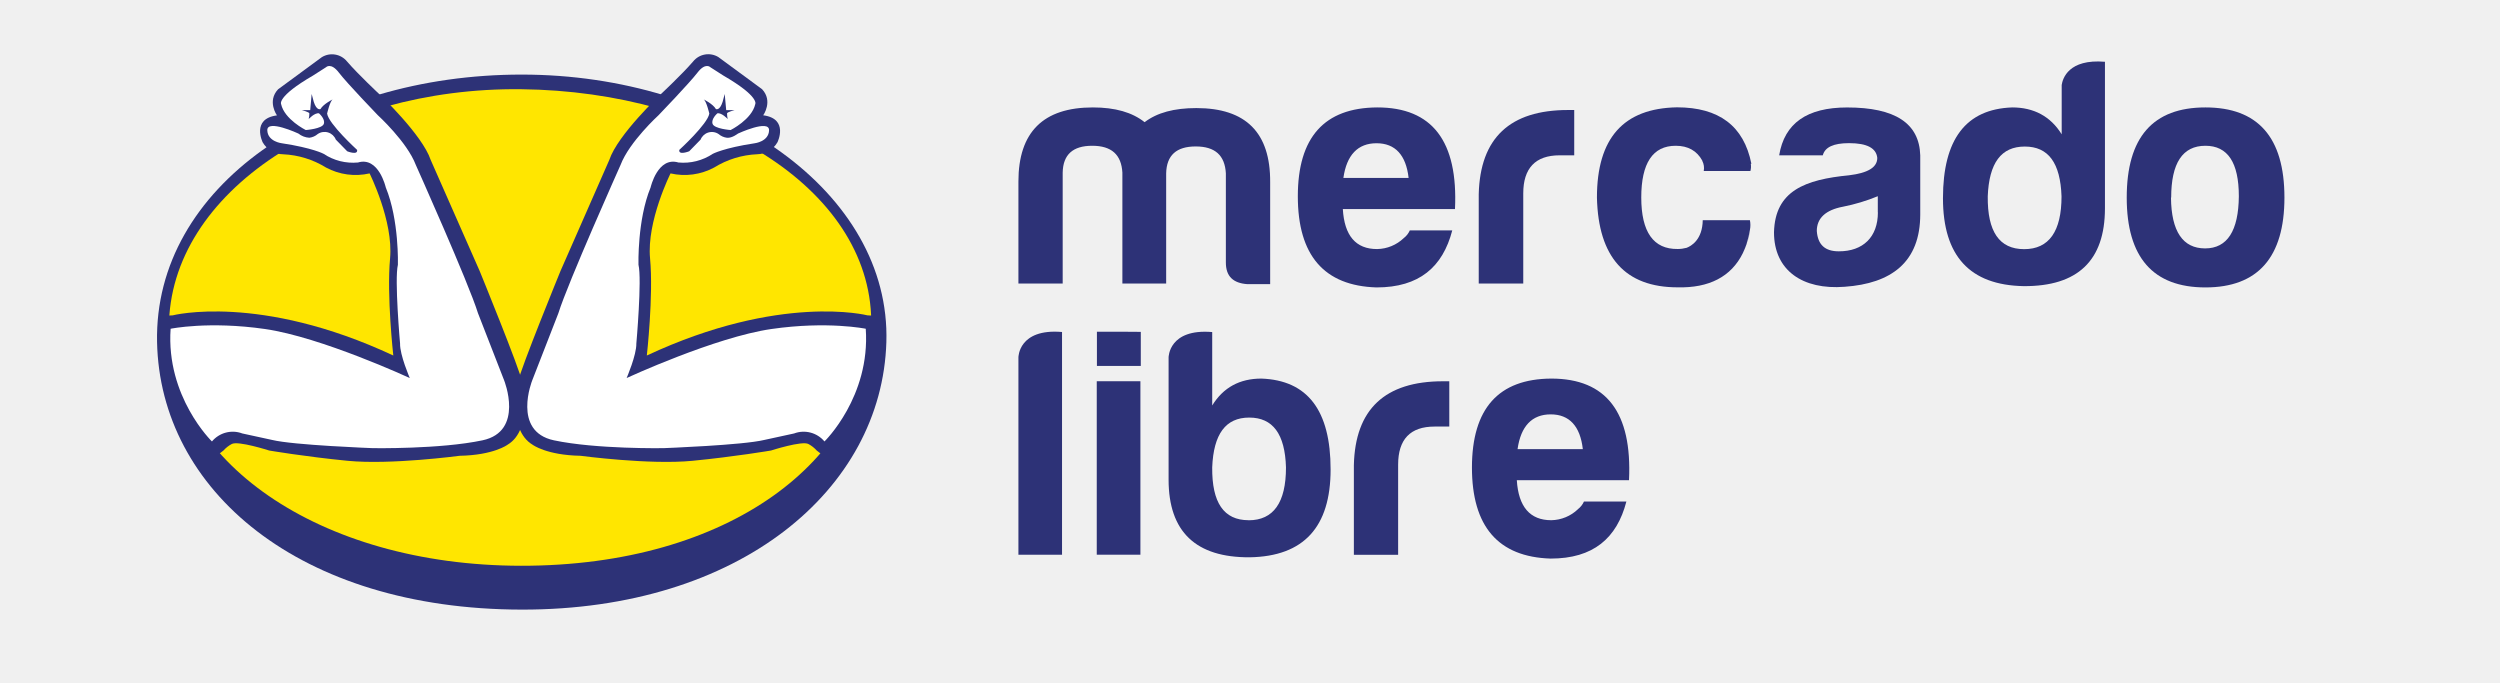
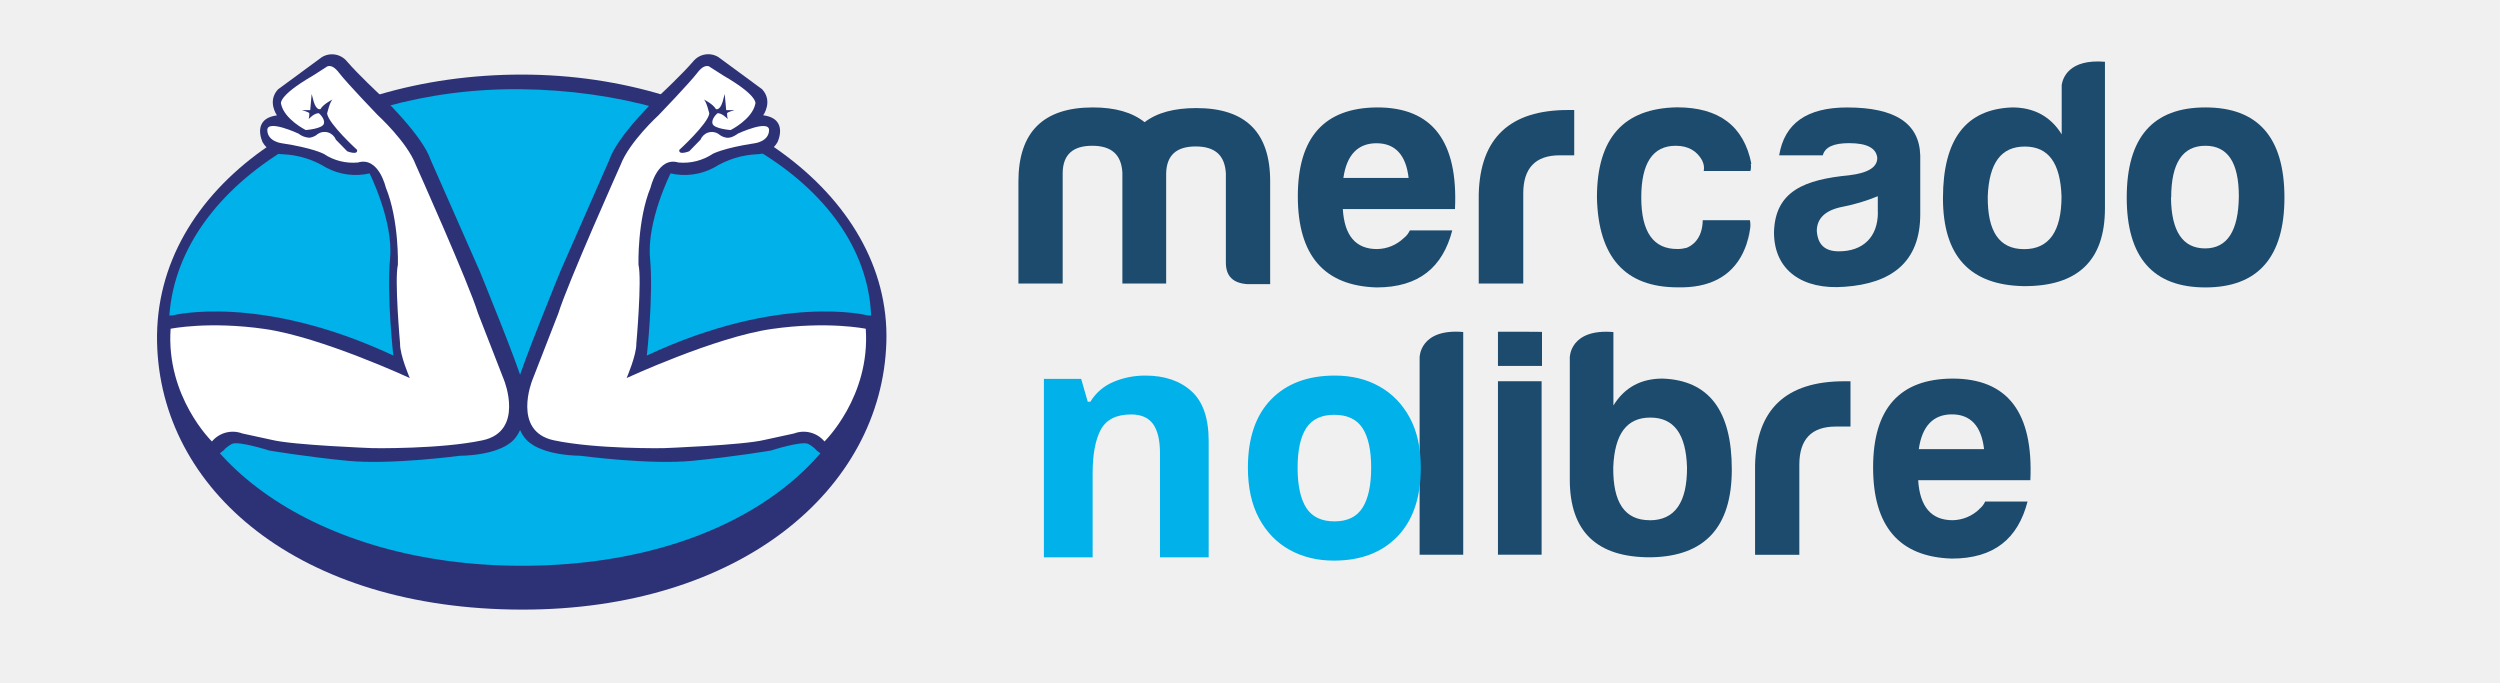
<svg xmlns="http://www.w3.org/2000/svg" id="Capa_1" data-name="Capa 1" viewBox="0 0 772.62 210.79">
  <defs>
-     <style>.cls-1{fill:#2d3277;}.cls-2{fill:#ffe600;}.cls-3{fill:#fff;}</style>
+     <style>.cls-1{fill:#1d4b6d;}.cls-2{fill:#2d3277;}.cls-3,.cls-5{fill:#00b1ea;}.cls-4{fill:#fff;}.cls-5{font-size:101.03px;font-family:HarabaraMaisBold-HarabaraMaisBold, Harabara Mais Demo;font-weight:700;}</style>
  </defs>
  <path class="cls-1" d="M328.42,53.36V87.62H314.74V56.1c0-15.3,7.7-22.9,23-22.9,6.9,0,12.17,1.52,16,4.56,3.85-2.94,9.12-4.36,16-4.36,15.3,0,22.9,7.6,22.8,22.9V87.82h-7c-4.46-.3-6.69-2.43-6.69-6.69V53.57c-.31-5.58-3.35-8.31-9.32-8.31s-9,2.73-9.13,8.31V87.62H346.87V53.36c-.31-5.57-3.35-8.31-9.33-8.31S328.52,47.79,328.42,53.36Z" />
  <path class="cls-1" d="M425.61,33.2c-16.32.1-24.52,9.22-24.52,27.46s8.1,27.67,24.32,28.17c13.17,0,20.46-6.28,23.41-17.63H435.7a6,6,0,0,1-1.82,2.34l-.07.06a12.17,12.17,0,0,1-8.2,3.37C419,77,415.47,72.82,415,64.61h34.66Q451.15,33.16,425.61,33.2ZM415.17,55c1-7.09,4.46-10.73,10.24-10.73s9.12,3.64,9.92,10.73Z" />
  <path class="cls-1" d="M457,60C457.43,42.62,466.65,34,484.59,34h1.92V48H482c-7.5,0-11.24,4-11.24,11.76V87.62H457Z" />
  <path class="cls-1" d="M538.58,78.28a22.57,22.57,0,0,0,1.2-2.92C539.46,76.25,539.07,77.23,538.58,78.28Z" />
  <path class="cls-1" d="M541.08,50.63a5.34,5.34,0,0,1-.12,2.22H526.54a4.89,4.89,0,0,0-.46-3.15l0-.08c-1.67-3-4.36-4.57-8.21-4.57-7.09,0-10.64,5.37-10.64,16s3.75,16,11.25,15.9a10.37,10.37,0,0,0,2.75-.36c1.41-.53,4.9-2.47,5-8.53h14.58a7.77,7.77,0,0,1,0,3h0a29.08,29.08,0,0,1-1,4.16.36.36,0,0,0,0,.11c-.32.89-.71,1.87-1.2,2.92-3.58,7.28-10.46,10.79-20.14,10.55-16.22,0-24.53-9.32-24.94-27.76,0-18.35,8.22-27.57,24.73-27.87,13,0,20.68,5.77,23,17.43Z" />
  <path class="cls-1" d="M563.33,48H549.85c1.63-9.93,8.62-14.79,21-14.79,14.8,0,22.3,4.86,22.6,14.79V66.23c0,14.8-8.92,21.39-23.41,22.4-12.87,1-21.79-5-21.79-16.82.31-12.87,9.63-16.32,23.21-17.64,5.78-.7,8.71-2.43,8.71-5.37-.3-3-3.14-4.56-8.71-4.56C566.68,44.24,564,45.46,563.33,48Zm17,17.64v-5a58.12,58.12,0,0,1-10.74,3.24c-5.38,1-8.11,3.55-8.11,7.5.3,4.26,2.53,6.29,6.79,6.29C575.8,77.69,580.36,73.23,580.36,65.63Z" />
  <path class="cls-1" d="M637.11,26.27v.62a5.42,5.42,0,0,1,0-.62Z" />
  <path class="cls-1" d="M637.16,26.27a5.42,5.42,0,0,0,0,.62V41.51c-3.45-5.57-8.62-8.31-15.3-8.31-14.29.51-21.39,9.82-21.39,28.07,0,17.84,8.31,26.85,24.93,27.16q25.1.15,25.13-24V26.89h0v-7.8C639.27,18.15,637.46,24.27,637.16,26.27ZM625.56,77c-7.71,0-11.36-5.47-11.25-16.31.4-10.34,4.15-15.4,11.45-15.4s11,5.06,11.35,15.4C637.11,71.5,633.26,77,625.56,77Z" />
  <path class="cls-1" d="M706,61.07c0,18.44-8.21,27.76-24.42,27.76s-24.32-9.32-24.32-27.76c0-18.65,8.1-27.87,24.32-27.87S706,42.42,706,61.07Zm-35.06,0c.1,10.43,3.65,15.7,10.54,15.7s10.33-5.47,10.43-16.11c0-10.44-3.44-15.61-10.33-15.61C674.5,45.05,671,50.43,671,61.07Z" />
-   <path class="cls-1" d="M328.22,102.6v68.84H314.74v-61S314.74,101.46,328.22,102.6Z" />
-   <rect class="cls-1" x="338.95" y="117.82" width="13.49" height="53.61" />
-   <path class="cls-1" d="M352.56,102.56v10.53H339.09v0H339V102.52h7a8,8,0,0,1,.86,0Z" />
-   <path class="cls-1" d="M389.83,117c-6.69,0-11.76,2.73-15.2,8.31V102.62c-13.48-1.13-13.48,7.84-13.48,7.84v37.77c0,16.11,8.42,24.12,25.13,24,16.62-.3,24.94-9.32,24.94-27.15C411.22,126.84,404.12,117.52,389.83,117Zm-3.95,43.77c-7.7,0-11.35-5.47-11.25-16.31.41-10.34,4.16-15.41,11.45-15.41s11.05,5.07,11.35,15.41C397.43,155.32,393.58,160.79,385.88,160.79Z" />
-   <path class="cls-1" d="M418.41,143.77c.4-17.33,9.63-25.94,27.56-25.94h1.93v14h-4.56c-7.5,0-11.25,3.95-11.25,11.76v27.87H418.41Z" />
-   <path class="cls-1" d="M479.42,117q-24.48.14-24.52,27.46c0,18.24,8.1,27.66,24.32,28.17,13.17,0,20.47-6.28,23.41-17.63H489.52a6.09,6.09,0,0,1-1.83,2.33l-.05.06a12.23,12.23,0,0,1-8.22,3.38c-6.59,0-10.14-4.15-10.65-12.36h34.67C504.45,127.45,496.44,117,479.42,117ZM469,138.8c1-7.09,4.46-10.74,10.24-10.74s9.12,3.65,9.93,10.74Z" />
+   <path class="cls-1" d="M452.21,102.6v68.84H438.73v-61S438.73,101.46,452.21,102.6Z" />
+   <rect class="cls-1" x="462.94" y="117.82" width="13.49" height="53.61" />
+   <path class="cls-1" d="M476.55,102.56v10.53H463.08v0h-.14V102.52h7a8,8,0,0,1,.86,0Z" />
+   <path class="cls-1" d="M513.82,117c-6.69,0-11.76,2.73-15.2,8.31V102.62c-13.48-1.13-13.48,7.84-13.48,7.84v37.77c0,16.11,8.41,24.12,25.13,24,16.62-.3,24.94-9.32,24.94-27.15C535.21,126.84,528.11,117.52,513.82,117Zm-4,43.77c-7.7,0-11.35-5.47-11.25-16.31.41-10.34,4.15-15.41,11.45-15.41s11.05,5.07,11.35,15.41C521.42,155.32,517.57,160.79,509.87,160.79Z" />
+   <path class="cls-1" d="M542.4,143.77c.4-17.33,9.63-25.94,27.56-25.94h1.93v14h-4.56c-7.5,0-11.25,3.95-11.25,11.76v27.87H542.4Z" />
+   <path class="cls-1" d="M603.41,117c-16.32.09-24.53,9.22-24.53,27.46s8.11,27.66,24.33,28.17c13.17,0,20.47-6.28,23.4-17.63h-13.1a6.09,6.09,0,0,1-1.83,2.33l0,.06a12.23,12.23,0,0,1-8.22,3.38c-6.59,0-10.14-4.15-10.65-12.36h34.67C628.44,127.45,620.43,117,603.41,117ZM593,138.8c1-7.09,4.46-10.74,10.24-10.74s9.12,3.65,9.93,10.74Z" />
  <path class="cls-1" d="M540.85,71.09a20.67,20.67,0,0,1-1,4.16A29.08,29.08,0,0,0,540.85,71.09Z" />
-   <path class="cls-1" d="M273.93,105.73c1.4-46.26-50.46-82.68-112.7-82.68S47.56,57.62,48.54,105.73c.93,45.65,43.79,82.57,112.69,82.67C228.48,188.5,272.55,151.37,273.93,105.73Z" />
-   <path class="cls-2" d="M269.24,101.21c1.24-41.85-48.47-73-108.25-73.64-58.16-.64-108.78,31.55-108.78,73.64,0,40.67,45.95,73.56,108.78,73.64C225.58,174.93,268,141.87,269.24,101.21Z" />
-   <path class="cls-1" d="M53.37,97.46s26.82-6.92,68.18,12.41c0,0-2.07-18.5-1-30s-6.33-26.28-6.33-26.28a19.29,19.29,0,0,1-13.46-1.81,27.45,27.45,0,0,0-13.26-4.1A7.39,7.39,0,0,1,81.19,44s-3.62-7.28,4.4-8.34c0,0-3.11-4.36.35-8.06l13.53-9.94A6,6,0,0,1,107.25,19c3.44,4,10,10.12,10,10.12s13.27,12.54,15.86,20.32L148.26,83.8s12.4,30.33,13.14,34.31c0,0,3.41,14.57-4.54,19.33,0,0-4.26,3.23-14.81,3.42,0,0-21.33,2.85-34.61,1.55s-24.26-3.18-24.26-3.18-9.67-3.11-11.58-2a9.32,9.32,0,0,0-2.54,2l-7,5.41s-14.16-18.63-12.2-47Z" />
-   <path class="cls-3" d="M103.78,43.14l3.52,3.61s3.37,1.36,3.06-.43c0,0-8.79-8-9.27-11.22,0,0,.87-3.84,1.74-4.39,0,0-2.9,1.43-3.79,3,0,0-1.17.6-2.07-2.23l-.65-2.44-.45,5-2.59,0s2.23.56,2.33,1a7.38,7.38,0,0,1-.21,1.75s1.83-2,3.18-1.77c0,0,2,1.7,1.5,3.25s-5.58,1.92-5.58,1.92-6.58-3.27-7.62-8c0,0-1.45-2.29,9.86-8.84l4-2.56s1.51-1.6,4,1.66,12,13.13,12,13.13,9.06,8.25,11.77,15.4c0,0,16.33,36.46,19.21,45.81l8.08,20.75s6.35,15.77-6.69,18.54-33.87,2.42-33.87,2.42-24.57-.92-31.15-2.54l-9.2-2a8.38,8.38,0,0,0-9.39,2.47s-14.24-13.81-12.77-34.83c0,0,11.77-2.43,29.17.08s44.74,15.15,44.74,15.15-3.09-7.13-3-10.65c0,0-1.76-19.81-.67-24.37,0,0,.41-13.79-3.75-23.89,0,0-2.19-9.63-8.59-7.7A16.39,16.39,0,0,1,100,47.53s-3.37-1.82-12.92-3.26c0,0-4.36-.49-4.47-4s9.6,1,9.6,1a6,6,0,0,0,3.38,1.3,4.82,4.82,0,0,0,2.62-1.16A3.74,3.74,0,0,1,103.78,43.14Z" />
-   <path class="cls-1" d="M268.09,97.46s-26.82-6.92-68.19,12.41c0,0,2.08-18.5,1-30s6.33-26.28,6.33-26.28a19.29,19.29,0,0,0,13.46-1.81A27.45,27.45,0,0,1,234,47.67a7.39,7.39,0,0,0,6.27-3.7s3.61-7.28-4.4-8.34c0,0,3.11-4.36-.35-8.06L222,17.63A6,6,0,0,0,214.21,19c-3.44,4-10,10.12-10,10.12S190.9,41.63,188.31,49.41L173.2,83.8s-12.4,30.33-13.14,34.31c0,0-3.41,14.57,4.53,19.33,0,0,4.27,3.23,14.82,3.42,0,0,21.33,2.85,34.61,1.55s24.26-3.18,24.26-3.18,9.67-3.11,11.58-2a9.32,9.32,0,0,1,2.54,2l7,5.41s14.16-18.63,12.2-47Z" />
-   <path class="cls-3" d="M216.52,43.14,213,46.75s-3.38,1.36-3.06-.43c0,0,8.78-8,9.27-11.22,0,0-.88-3.84-1.74-4.39,0,0,2.9,1.43,3.78,3,0,0,1.17.6,2.07-2.23l.65-2.44.46,5,2.58,0s-2.22.56-2.32,1a6.89,6.89,0,0,0,.21,1.75s-1.84-2-3.19-1.77c0,0-2,1.7-1.49,3.25s5.58,1.92,5.58,1.92,6.57-3.27,7.61-8c0,0,1.45-2.29-9.86-8.84l-4-2.56s-1.5-1.6-4,1.66-12,13.13-12,13.13-9.06,8.25-11.77,15.4c0,0-16.32,36.46-19.21,45.81l-8.08,20.75s-6.34,15.77,6.7,18.54,33.86,2.42,33.86,2.42,24.58-.92,31.16-2.54l9.2-2a8.38,8.38,0,0,1,9.39,2.47s14.23-13.81,12.76-34.83c0,0-11.77-2.43-29.16.08s-44.74,15.15-44.74,15.15,3.08-7.13,3-10.65c0,0,1.76-19.81.66-24.37,0,0-.4-13.79,3.75-23.89,0,0,2.19-9.63,8.6-7.7a16.36,16.36,0,0,0,10.61-2.68s3.38-1.82,12.93-3.26c0,0,4.35-.49,4.47-4s-9.61,1-9.61,1-1.82,1.44-3.37,1.3a4.88,4.88,0,0,1-2.63-1.16A3.74,3.74,0,0,0,216.52,43.14Z" />
+   <path class="cls-2" d="M273.93,105.73c1.4-46.26-50.46-82.68-112.7-82.68S47.56,57.62,48.54,105.73c.93,45.65,43.79,82.57,112.69,82.67C228.48,188.5,272.55,151.37,273.93,105.73Z" />
+   <path class="cls-3" d="M269.24,101.21c1.24-41.85-48.47-73-108.25-73.64-58.16-.64-108.78,31.55-108.78,73.64,0,40.67,45.95,73.56,108.78,73.64C225.58,174.93,268,141.87,269.24,101.21Z" />
+   <path class="cls-2" d="M53.37,97.46s26.82-6.92,68.18,12.41c0,0-2.07-18.5-1-30s-6.33-26.28-6.33-26.28a19.29,19.29,0,0,1-13.46-1.81,27.45,27.45,0,0,0-13.26-4.1A7.39,7.39,0,0,1,81.19,44s-3.62-7.28,4.4-8.34c0,0-3.11-4.36.35-8.06l13.53-9.94A6,6,0,0,1,107.25,19c3.44,4,10,10.12,10,10.12s13.27,12.54,15.86,20.32L148.26,83.8s12.4,30.33,13.14,34.31c0,0,3.41,14.57-4.54,19.33,0,0-4.26,3.23-14.81,3.42,0,0-21.33,2.85-34.61,1.55s-24.26-3.18-24.26-3.18-9.67-3.11-11.58-2a9.32,9.32,0,0,0-2.54,2l-7,5.41s-14.16-18.63-12.2-47Z" />
+   <path class="cls-4" d="M103.78,43.14l3.52,3.61s3.37,1.36,3.06-.43c0,0-8.79-8-9.27-11.22,0,0,.87-3.84,1.74-4.39,0,0-2.9,1.43-3.79,3,0,0-1.17.6-2.07-2.23l-.65-2.44-.45,5-2.59,0s2.23.56,2.33,1a7.38,7.38,0,0,1-.21,1.75s1.83-2,3.18-1.77c0,0,2,1.7,1.5,3.25s-5.58,1.92-5.58,1.92-6.58-3.27-7.62-8c0,0-1.45-2.29,9.86-8.84l4-2.56s1.51-1.6,4,1.66,12,13.13,12,13.13,9.06,8.25,11.77,15.4c0,0,16.33,36.46,19.21,45.81l8.08,20.75s6.35,15.77-6.69,18.54-33.87,2.42-33.87,2.42-24.57-.92-31.15-2.54l-9.2-2a8.38,8.38,0,0,0-9.39,2.47s-14.24-13.81-12.77-34.83c0,0,11.77-2.43,29.17.08s44.74,15.15,44.74,15.15-3.09-7.13-3-10.65c0,0-1.76-19.81-.67-24.37,0,0,.41-13.79-3.75-23.89,0,0-2.19-9.63-8.59-7.7A16.39,16.39,0,0,1,100,47.53s-3.37-1.82-12.92-3.26c0,0-4.36-.49-4.47-4s9.6,1,9.6,1a6,6,0,0,0,3.38,1.3,4.82,4.82,0,0,0,2.62-1.16A3.74,3.74,0,0,1,103.78,43.14Z" />
+   <path class="cls-2" d="M268.09,97.46s-26.82-6.92-68.19,12.41c0,0,2.08-18.5,1-30s6.33-26.28,6.33-26.28a19.29,19.29,0,0,0,13.46-1.81A27.45,27.45,0,0,1,234,47.67a7.39,7.39,0,0,0,6.27-3.7s3.61-7.28-4.4-8.34c0,0,3.11-4.36-.35-8.06L222,17.63A6,6,0,0,0,214.21,19c-3.44,4-10,10.12-10,10.12S190.9,41.63,188.31,49.41L173.2,83.8s-12.4,30.33-13.14,34.31c0,0-3.41,14.57,4.53,19.33,0,0,4.27,3.23,14.82,3.42,0,0,21.33,2.85,34.61,1.55s24.26-3.18,24.26-3.18,9.67-3.11,11.58-2a9.32,9.32,0,0,1,2.54,2l7,5.41s14.16-18.63,12.2-47Z" />
+   <path class="cls-4" d="M216.52,43.14,213,46.75s-3.38,1.36-3.06-.43c0,0,8.78-8,9.27-11.22,0,0-.88-3.84-1.74-4.39,0,0,2.9,1.43,3.78,3,0,0,1.17.6,2.07-2.23l.65-2.44.46,5,2.58,0s-2.22.56-2.32,1a6.89,6.89,0,0,0,.21,1.75s-1.84-2-3.19-1.77c0,0-2,1.7-1.49,3.25s5.58,1.92,5.58,1.92,6.57-3.27,7.61-8c0,0,1.45-2.29-9.86-8.84l-4-2.56s-1.5-1.6-4,1.66-12,13.13-12,13.13-9.06,8.25-11.77,15.4c0,0-16.32,36.46-19.21,45.81l-8.08,20.75s-6.34,15.77,6.7,18.54,33.86,2.42,33.86,2.42,24.58-.92,31.16-2.54l9.2-2a8.38,8.38,0,0,1,9.39,2.47s14.23-13.81,12.76-34.83c0,0-11.77-2.43-29.16.08s-44.74,15.15-44.74,15.15,3.08-7.13,3-10.65c0,0,1.76-19.81.66-24.37,0,0-.4-13.79,3.75-23.89,0,0,2.19-9.63,8.6-7.7a16.36,16.36,0,0,0,10.61-2.68s3.38-1.82,12.93-3.26c0,0,4.35-.49,4.47-4s-9.61,1-9.61,1-1.82,1.44-3.37,1.3a4.88,4.88,0,0,1-2.63-1.16A3.74,3.74,0,0,0,216.52,43.14Z" />
+   <text class="cls-5" transform="translate(314.74 172.24)">no</text>
</svg>
